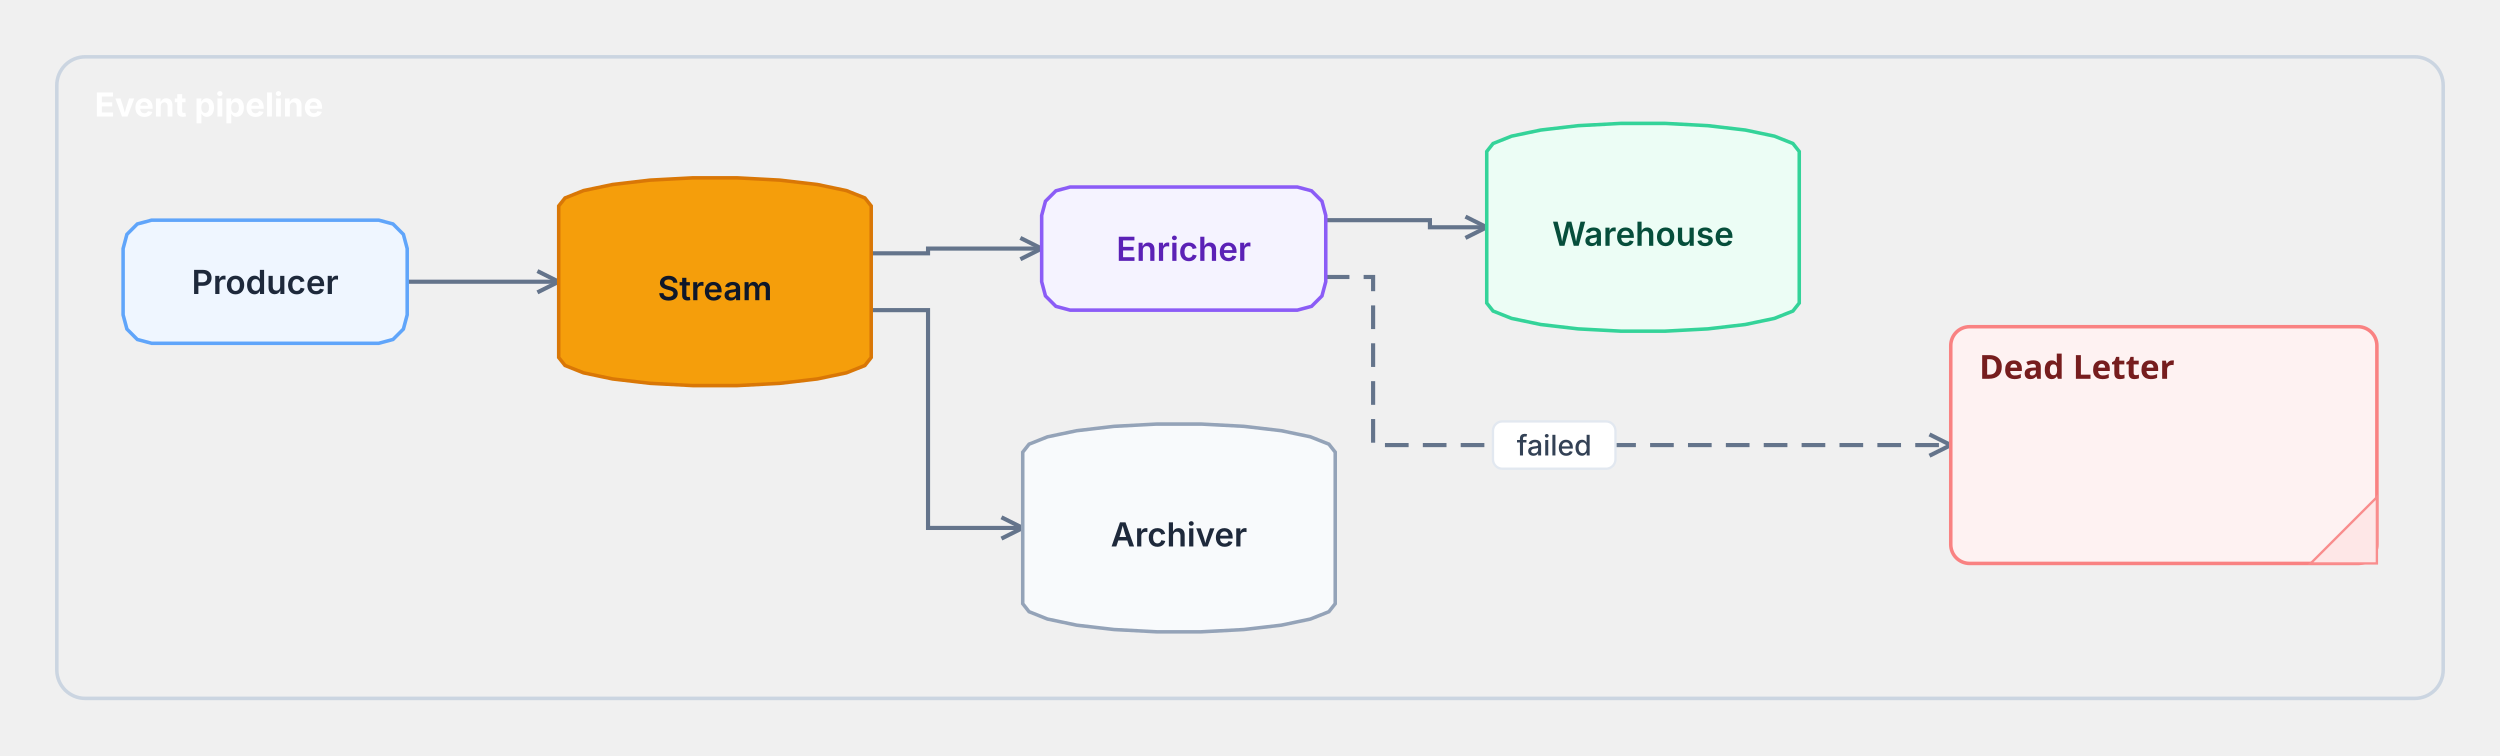
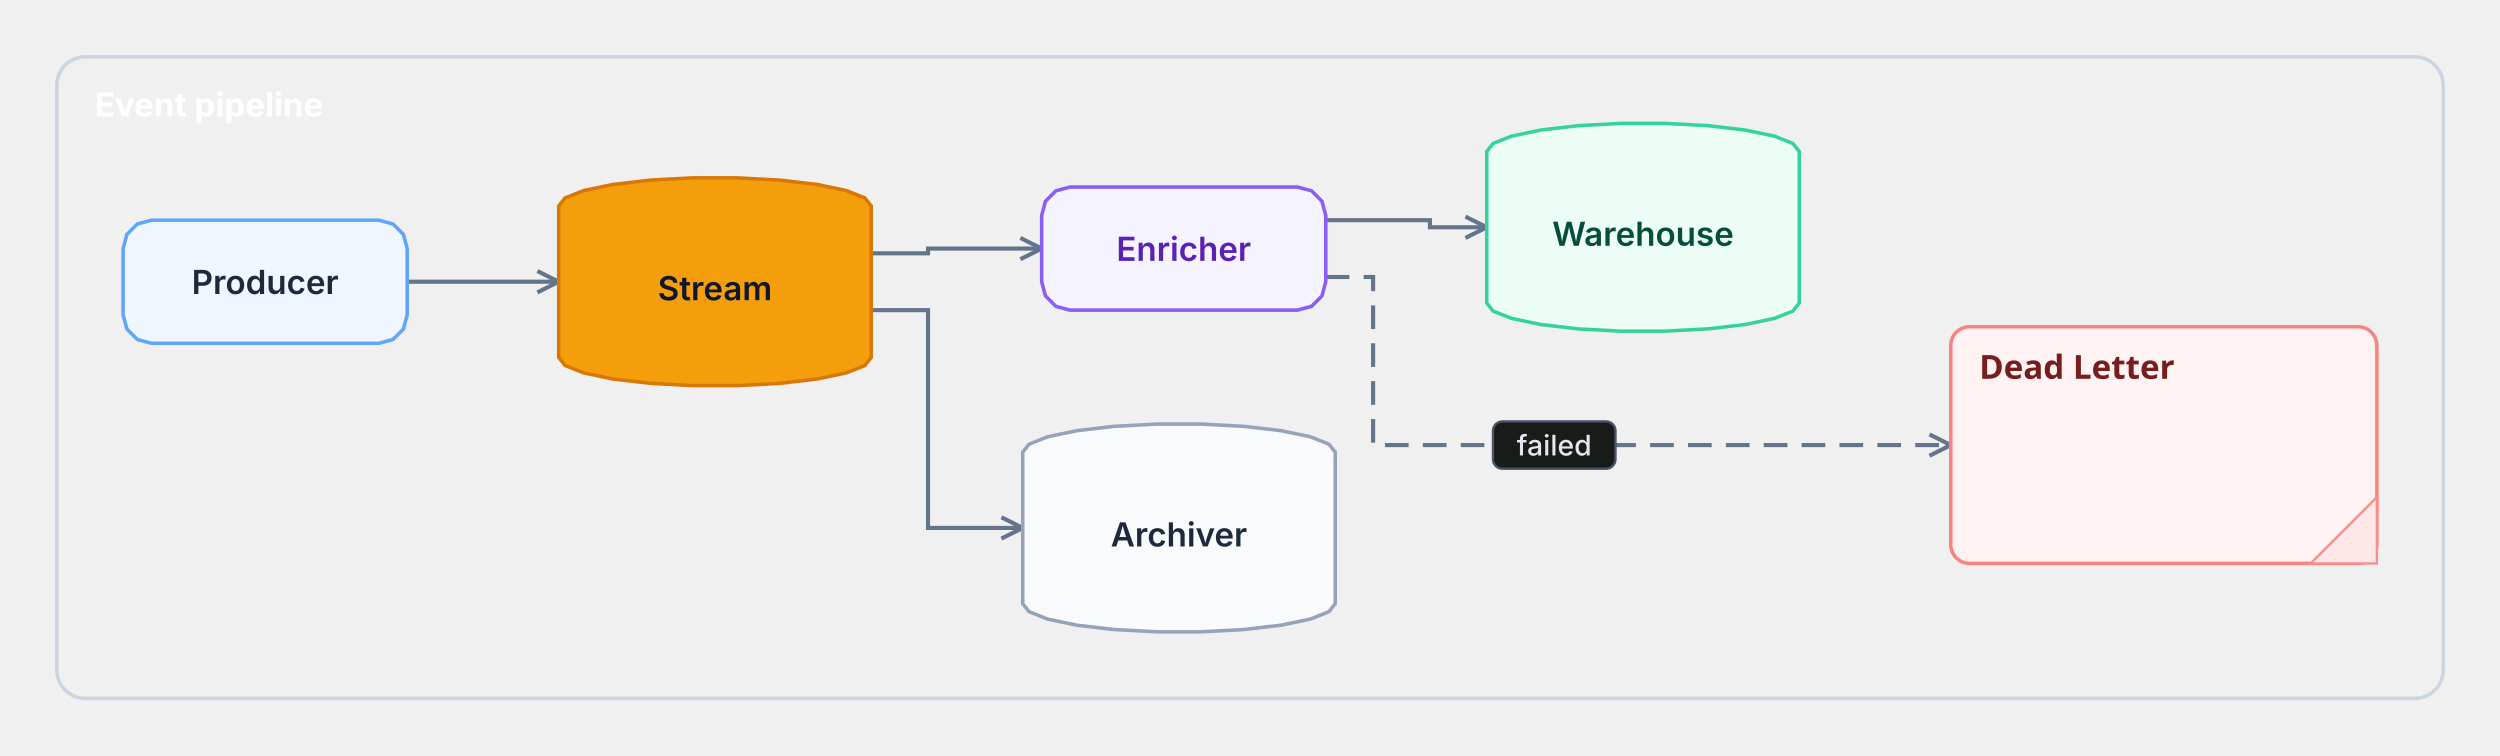
<svg xmlns="http://www.w3.org/2000/svg" viewBox="-24 -24 1056 319" width="1056" height="319" data-openflowkit-document="template-event-pipeline" data-page="page-1" data-theme="dark" data-pixel-ratio="1">
  <g data-node-id="dsl-15ok3xj" transform="matrix(1 0 0 1 0 0)">
    <rect x="0" y="0" width="1008" height="271" rx="12" fill="rgba(241,245,249,0.08)" stroke="#cbd5e1" stroke-width="1.5" />
    <g>
      <text x="16" y="20" text-anchor="start" dominant-baseline="middle" fill="#ffffff" font-family="Inter, ui-sans-serif, system-ui, sans-serif" font-size="14" font-weight="700">Event pipeline</text>
    </g>
  </g>
  <g data-connector-id="edge:producer-&gt;stream:1">
    <path d="M148 95 L212 95" fill="none" stroke="#64748b" stroke-width="1.75" opacity="1" />
    <path d="M203 99.5 L212 95 L203 90.5" fill="none" stroke="#64748b" stroke-width="1.75" opacity="1" stroke-linejoin="round" />
  </g>
  <g data-connector-id="edge:stream-&gt;enricher:1">
    <path d="M344 83 L368 83 L368 81 L416 81" fill="none" stroke="#64748b" stroke-width="1.75" opacity="1" />
    <path d="M407 85.5 L416 81 L407 76.5" fill="none" stroke="#64748b" stroke-width="1.75" opacity="1" stroke-linejoin="round" />
  </g>
  <g data-connector-id="edge:stream-&gt;archiver:1">
    <path d="M344 107 L368 107 L368 199 L408 199" fill="none" stroke="#64748b" stroke-width="1.75" opacity="1" />
    <path d="M399 203.5 L408 199 L399 194.5" fill="none" stroke="#64748b" stroke-width="1.75" opacity="1" stroke-linejoin="round" />
  </g>
  <g data-connector-id="edge:enricher-&gt;warehouse:1">
    <path d="M536 69 L580 69 L580 72 L604 72" fill="none" stroke="#64748b" stroke-width="1.75" opacity="1" />
    <path d="M595 76.5 L604 72 L595 67.5" fill="none" stroke="#64748b" stroke-width="1.75" opacity="1" stroke-linejoin="round" />
  </g>
  <g data-connector-id="edge:enricher-&gt;dead-letter:1">
    <path d="M536 93 L556 93 L556 164 L800 164" fill="none" stroke="#64748b" stroke-width="1.75" opacity="1" stroke-dasharray="10 6" />
-     <rect x="606.62" y="154" width="51.76" height="20" rx="4" fill="#ffffff" stroke="#e2e8f0" stroke-width="1" />
-     <text x="632.5" y="164" text-anchor="middle" dominant-baseline="middle" fill="#334155" font-family="Inter, ui-sans-serif, system-ui, sans-serif" font-size="12" font-weight="500">failed</text>
+     <rect x="606.62" y="154" width="51.76" height="20" rx="4" fill="#191b19" stroke="#475569" stroke-width="1" />
+     <text x="632.5" y="164" text-anchor="middle" dominant-baseline="middle" fill="#e2e8f0" font-family="Inter, ui-sans-serif, system-ui, sans-serif" font-size="12" font-weight="500">failed</text>
    <path d="M791 168.5 L800 164 L791 159.5" fill="none" stroke="#64748b" stroke-width="1.75" opacity="1" stroke-linejoin="round" />
  </g>
  <g data-node-id="producer" transform="matrix(1 0 0 1 28 69)">
    <path d="M108 0 L114 1.608 L118.392 6 L120 12 L120 40 L118.392 46 L114 50.392 L108 52 L12 52 L6 50.392 L1.608 46 L0 40 L0 12 L1.608 6 L6 1.608 L12 0 Z" fill="#eff6ff" stroke="#60a5fa" stroke-width="1.5" />
    <g>
      <text x="60" y="26" text-anchor="middle" dominant-baseline="middle" fill="#1e293b" font-family="Inter, ui-sans-serif, system-ui, sans-serif" font-size="14" font-weight="600">Producer</text>
    </g>
  </g>
  <g data-node-id="stream" transform="matrix(1 0 0 1 212 51)">
    <path d="M0 12 L2.673 8.619 L10.477 5.512 L22.779 2.931 L38.583 1.084 L56.607 0.122 L75.393 0.122 L93.417 1.084 L109.221 2.931 L121.523 5.512 L129.327 8.619 L132 12 L132 76 L129.327 79.381 L121.523 82.488 L109.221 85.069 L93.417 86.916 L75.393 87.878 L56.607 87.878 L38.583 86.916 L22.779 85.069 L10.477 82.488 L2.673 79.381 L0 76 Z" fill="#f59e0b" stroke="#d97706" stroke-width="1.5" />
    <g>
      <text x="66" y="46.64" text-anchor="middle" dominant-baseline="middle" fill="#0f172a" font-family="Inter, ui-sans-serif, system-ui, sans-serif" font-size="14" font-weight="600">Stream</text>
    </g>
  </g>
  <g data-node-id="enricher" transform="matrix(1 0 0 1 416 55)">
    <path d="M108 0 L114 1.608 L118.392 6 L120 12 L120 40 L118.392 46 L114 50.392 L108 52 L12 52 L6 50.392 L1.608 46 L0 40 L0 12 L1.608 6 L6 1.608 L12 0 Z" fill="#f5f3ff" stroke="#8b5cf6" stroke-width="1.5" />
    <g>
      <text x="60" y="26" text-anchor="middle" dominant-baseline="middle" fill="#5b21b6" font-family="Inter, ui-sans-serif, system-ui, sans-serif" font-size="14" font-weight="600">Enricher</text>
    </g>
  </g>
  <g data-node-id="archiver" transform="matrix(1 0 0 1 408 155)">
    <path d="M0 12 L2.673 8.619 L10.477 5.512 L22.779 2.931 L38.583 1.084 L56.607 0.122 L75.393 0.122 L93.417 1.084 L109.221 2.931 L121.523 5.512 L129.327 8.619 L132 12 L132 76 L129.327 79.381 L121.523 82.488 L109.221 85.069 L93.417 86.916 L75.393 87.878 L56.607 87.878 L38.583 86.916 L22.779 85.069 L10.477 82.488 L2.673 79.381 L0 76 Z" fill="#f8fafc" stroke="#94a3b8" stroke-width="1.5" />
    <g>
      <text x="66" y="46.64" text-anchor="middle" dominant-baseline="middle" fill="#1e293b" font-family="Inter, ui-sans-serif, system-ui, sans-serif" font-size="14" font-weight="600">Archiver</text>
    </g>
  </g>
  <g data-node-id="warehouse" transform="matrix(1 0 0 1 604 28)">
    <path d="M0 12 L2.673 8.619 L10.477 5.512 L22.779 2.931 L38.583 1.084 L56.607 0.122 L75.393 0.122 L93.417 1.084 L109.221 2.931 L121.523 5.512 L129.327 8.619 L132 12 L132 76 L129.327 79.381 L121.523 82.488 L109.221 85.069 L93.417 86.916 L75.393 87.878 L56.607 87.878 L38.583 86.916 L22.779 85.069 L10.477 82.488 L2.673 79.381 L0 76 Z" fill="#ecfdf5" stroke="#34d399" stroke-width="1.5" />
    <g>
      <text x="66" y="46.64" text-anchor="middle" dominant-baseline="middle" fill="#064e3b" font-family="Inter, ui-sans-serif, system-ui, sans-serif" font-size="14" font-weight="600">Warehouse</text>
    </g>
  </g>
  <g data-node-id="dead-letter" data-node-kind="sticky" transform="matrix(1 0 0 1 800 114)">
    <rect width="180" height="100" rx="8" fill="#fef2f2" stroke="#f98282" stroke-width="1.5" />
    <path d="M152 100 L180 72 L180 100 Z" fill="#fee7e7" stroke="#f98d8d" />
    <text x="12" y="22" fill="#761d1e" font-family="system-ui,sans-serif" font-size="14" font-weight="700">
      <tspan x="12" dy="0">Dead Letter</tspan>
    </text>
    <text x="12" y="46" fill="#881b1d" font-family="system-ui,sans-serif" font-size="12" font-weight="500">
      <tspan x="12" dy="0" />
    </text>
  </g>
</svg>
